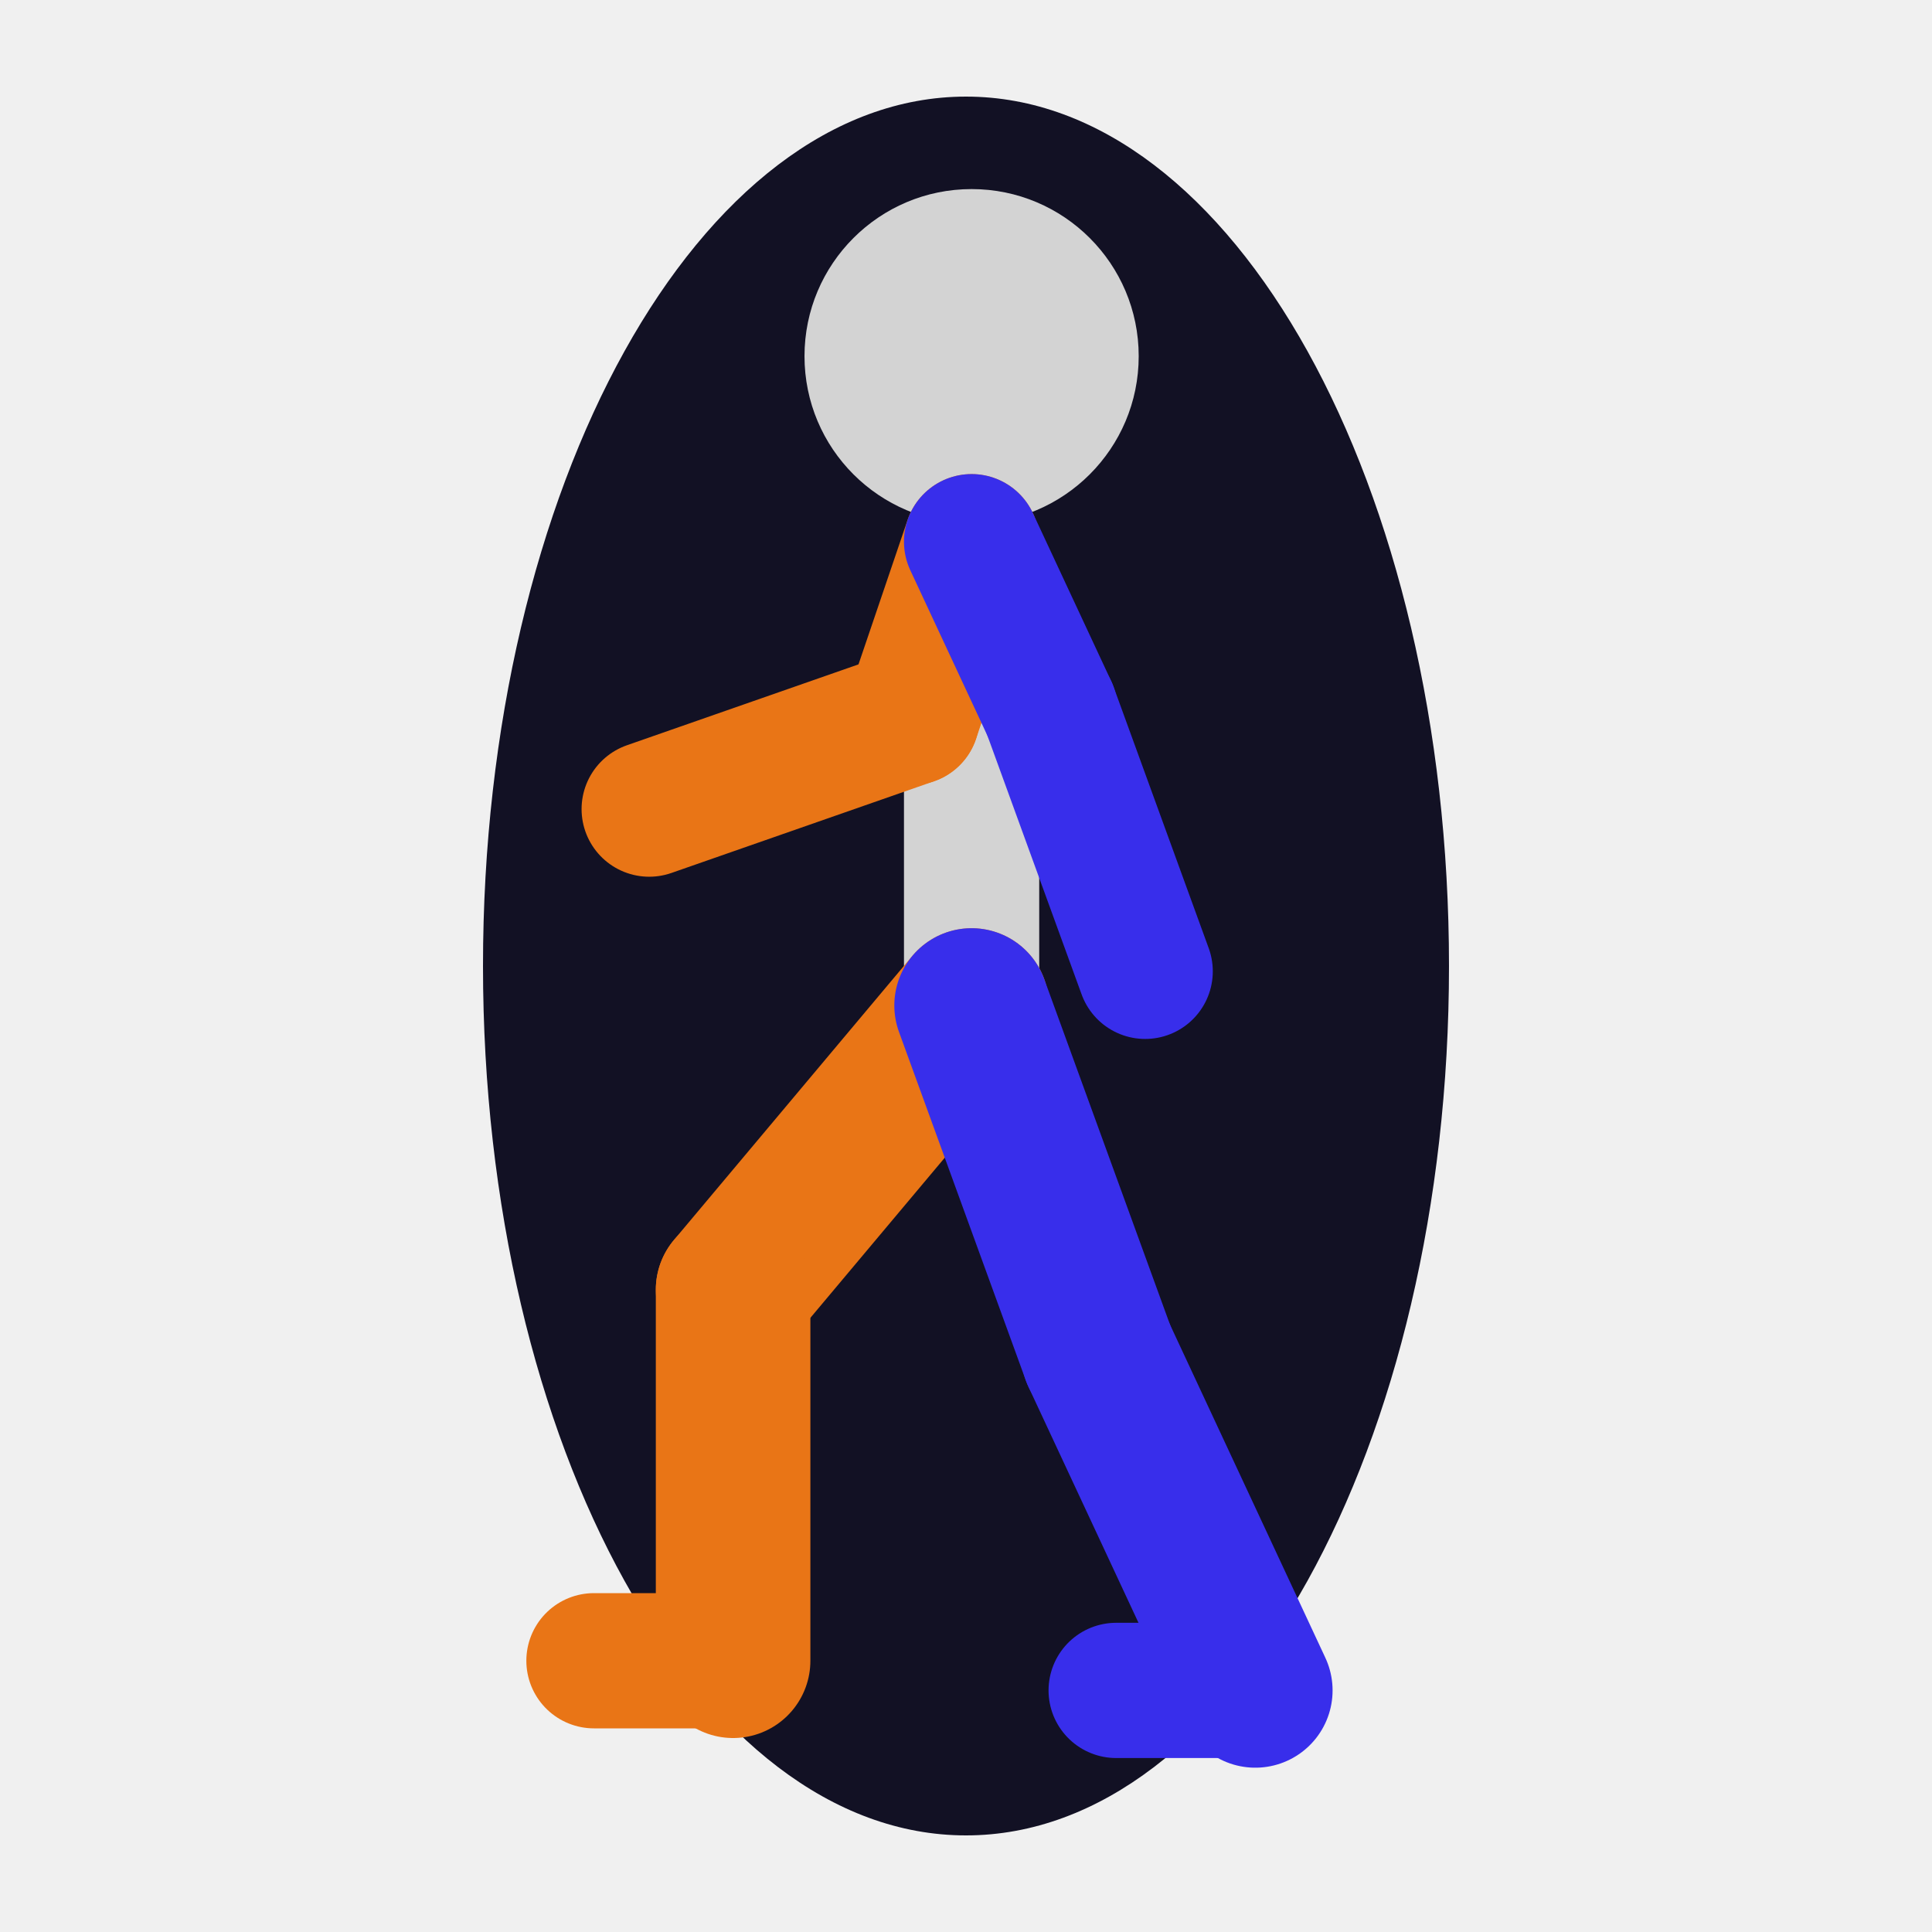
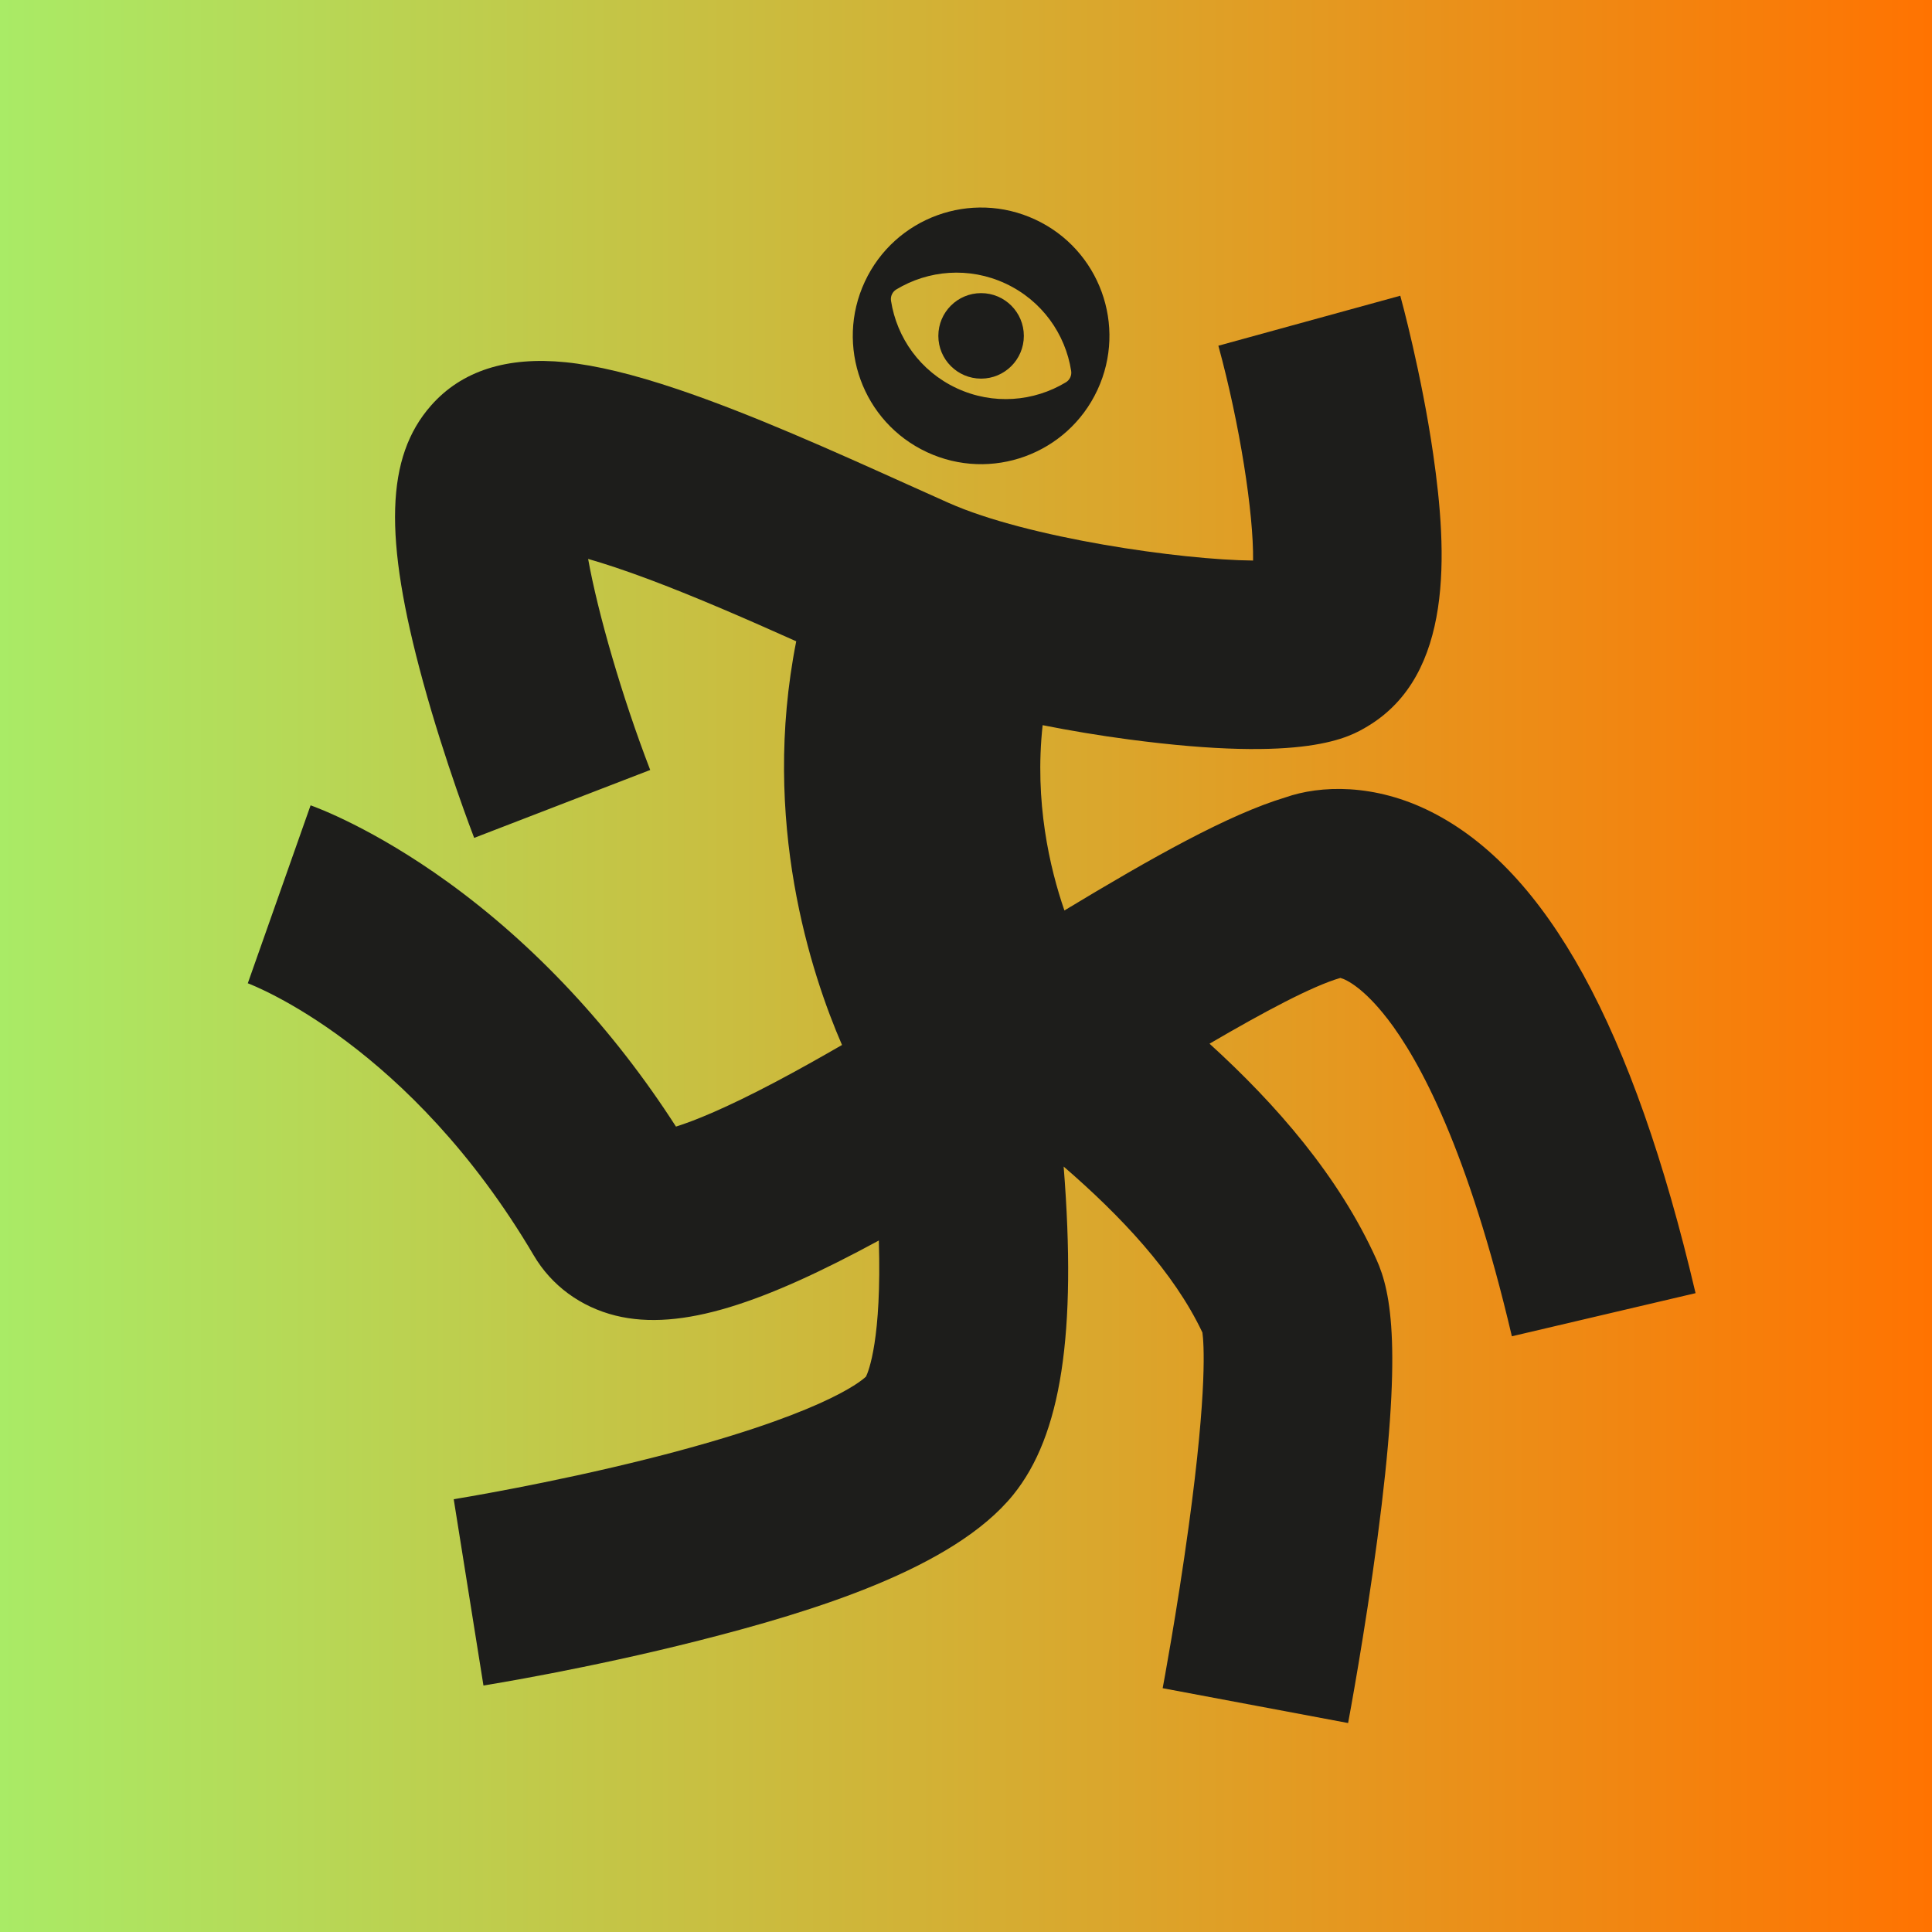
- <svg xmlns="http://www.w3.org/2000/svg" width="100mm" height="100mm" viewBox="0 0 100 100" version="1.1" id="svg5">
-   <defs id="defs2" />
-   <g id="layer1">
-     <g id="g866" transform="matrix(0.4801119,0,0,0.4801119,4.028132,0.3685715)">
-       <ellipse cx="95.752" cy="103.375" fill="#121124" id="circle826-3" style="stroke-width:4.656;stroke-miterlimit:4;stroke-dasharray:none" rx="52.071" ry="93.728" />
-       <polygon points="100,55.5 100,105.5 " stroke-width="3.6px" stroke="#121124" fill="#c2bfff" stroke-linecap="round" id="polygon824" style="fill:#d3d3d3;stroke:#d3d3d3;stroke-width:14.58;stroke-miterlimit:4;stroke-dasharray:none;stroke-opacity:1;fill-opacity:1" transform="translate(-3.644221,2.132439)" />
-       <circle cx="96.356" cy="37.632" r="18.015" fill="#121124" id="circle826" style="fill:#d3d3d3;fill-opacity:1;stroke-width:1.201;stroke-miterlimit:4;stroke-dasharray:none" />
-       <line x1="96.356" y1="107.632" x2="70.644" y2="138.274" stroke-width="4px" stroke="#e97516" stroke-linecap="round" id="line828" style="stroke-width:16.663;stroke-miterlimit:4;stroke-dasharray:none" />
-       <line x1="70.644" y1="138.274" x2="70.644" y2="178.274" stroke-width="4px" stroke="#e97516" stroke-linecap="round" id="line830" style="stroke-width:16.663;stroke-miterlimit:4;stroke-dasharray:none" />
-       <line x1="96.356" y1="57.632" x2="89.922" y2="76.569" stroke-width="4px" stroke="#e97516" stroke-linecap="round" id="line832" style="stroke-width:14.58;stroke-miterlimit:4;stroke-dasharray:none" />
-       <line x1="89.922" y1="76.569" x2="61.599" y2="86.46" stroke-width="4px" stroke="#e97516" stroke-linecap="round" id="line834" style="stroke-width:14.58;stroke-miterlimit:4;stroke-dasharray:none" />
-       <line x1="70.644" y1="178.274" x2="55.644" y2="178.274" stroke-width="4px" stroke="#e97516" stroke-linecap="round" id="line836" style="stroke-width:14.58;stroke-miterlimit:4;stroke-dasharray:none" />
-       <line x1="96.356" y1="107.632" x2="110.037" y2="145.22" stroke-width="4px" stroke="#382eeb" stroke-linecap="round" id="line838" style="stroke-width:16.663;stroke-miterlimit:4;stroke-dasharray:none" />
-       <line x1="110.037" y1="145.22" x2="126.941" y2="181.472" stroke-width="4px" stroke="#382eeb" stroke-linecap="round" id="line840" style="stroke-width:16.663;stroke-miterlimit:4;stroke-dasharray:none" />
-       <line x1="96.356" y1="57.632" x2="104.808" y2="75.759" stroke-width="4px" stroke="#382eeb" stroke-linecap="round" id="line842" style="stroke-width:14.58;stroke-miterlimit:4;stroke-dasharray:none" />
-       <line x1="104.808" y1="75.759" x2="115.069" y2="103.949" stroke-width="4px" stroke="#382eeb" stroke-linecap="round" id="line844" style="stroke-width:14.58;stroke-miterlimit:4;stroke-dasharray:none" />
-       <line x1="126.941" y1="181.472" x2="111.941" y2="181.472" stroke-width="4px" stroke="#382eeb" stroke-linecap="round" id="line846" style="stroke-width:14.58;stroke-miterlimit:4;stroke-dasharray:none" />
+ <svg xmlns="http://www.w3.org/2000/svg" viewBox="0 0 512 512">
+   <defs>
+     <style>
+       .cls-1 {
+         fill: #1d1d1b;
+       }
+ 
+       .cls-2 {
+         fill: #fff;
+       }
+ 
+       .cls-3 {
+         fill: url(#Neues_Verlaufsfeld_1);
+       }
+     </style>
+     <linearGradient id="Neues_Verlaufsfeld_1" data-name="Neues Verlaufsfeld 1" x1="0" y1="256" x2="512" y2="256" gradientUnits="userSpaceOnUse">
+       <stop offset="0" stop-color="#a9eb66" />
+       <stop offset="1" stop-color="#ff7301" />
+     </linearGradient>
+   </defs>
+   <g id="HG_verlauf" data-name="HG verlauf">
+     <rect class="cls-3" width="512" height="512" rx="110" ry="110" />
+   </g>
+   <g id="schablone">
+     <g>
+       <path class="cls-2" d="M402,0H110C49.25,0,0,49.25,0,110v292c0,60.75,49.25,110,110,110h292c60.75,0,110-49.25,110-110V110c0-60.75-49.25-110-110-110ZM229.18,74.64c7.94-17.02,28.17-24.38,45.18-16.45,17.02,7.94,24.38,28.17,16.45,45.18-7.94,17.02-28.17,24.38-45.18,16.45-17.02-7.94-24.38-28.17-16.45-45.18ZM400.66,354.13c-11.57-49.29-24.36-73.03-33.05-84.26-6.02-7.78-10.6-10.25-12.39-10.72-7.4,2.14-20.23,9-34.67,17.43,17.6,16.01,34.23,35.02,44.2,57.11,4.05,8.97,6.89,24.15.29,74.04-3.34,25.23-7.59,47.92-7.77,48.88l-49.14-9.23c.04-.2,3.8-20.34,6.89-42.86,5.03-36.72,4.01-48.79,3.64-51.4-7.57-16-21.69-30.95-36.77-43.98,3.51,44.37-.65,71.29-13.37,86.99-15.79,19.5-52.8,30.88-83.28,38.62-29.46,7.48-55.99,11.75-57.11,11.92l-7.88-49.37s0,0,0,0c.47-.08,25.16-4.07,51.93-10.82,44.98-11.35,55.77-20.19,57.33-21.68.68-1.4,4.19-9.99,3.4-36.06-30.05,16.28-52.35,24.23-69.8,19.89-9.26-2.3-16.95-7.97-21.65-15.95-32.79-55.62-74.23-71.54-75.98-72.19l.2.07,16.64-47.15c1.64.58,16.62,6.08,36.42,20.38,23.05,16.65,43.78,38.9,60.41,64.76,4.8-1.51,13.06-4.79,26.52-11.91,5.58-2.95,11.45-6.23,17.48-9.72-8.13-18.73-21.58-59.3-12.13-106.98-12.76-5.71-26.34-11.66-38.74-16.31-6.88-2.58-12.25-4.34-16.41-5.52,2.57,14.3,8.93,36.42,16.45,55.93l-46.65,18c-.31-.81-7.72-20.06-13.58-41.49-10.48-38.29-9.86-59.46,2.15-73.09,8.1-9.2,20.1-13.06,35.68-11.47,8.14.83,17.85,3.17,29.67,7.15,19.5,6.57,41.41,16.44,60.74,25.15,3.87,1.74,7.6,3.42,11.12,4.99,20.82,9.26,61.63,15.11,80.64,15.26.16-12.5-3.54-36.26-9.2-56.93l48.21-13.25c.23.83,5.62,20.54,8.72,41.98,3.82,26.4,5.3,58.46-17.29,72.07-4.87,2.93-16.28,9.8-63.43,3.53-7.77-1.03-15.43-2.31-22.78-3.77-2.22,20.29,1.89,37.86,5.77,49.1,23.31-14.08,43.48-25.42,58.56-29.96,9.2-3.23,23.61-3.77,38.69,3.85,30.58,15.45,53.48,57.16,70.01,127.53l-48.68,11.43Z" />
+       <path class="cls-2" d="M253.53,102.88c9.67,4.51,20.46,3.56,28.93-1.56,1.04-.63,1.59-1.82,1.41-3.02-1.52-9.77-7.73-18.65-17.4-23.16-9.67-4.51-20.46-3.56-28.93,1.56-1.04.63-1.59,1.82-1.41,3.02,1.52,9.77,7.73,18.65,17.4,23.16ZM249.73,84.22c2.65-5.67,9.39-8.13,15.06-5.48s8.13,9.39,5.48,15.06c-2.65,5.67-9.39,8.13-15.06,5.48-5.67-2.65-8.13-9.39-5.48-15.06Z" />
+     </g>
+   </g>
+   <g id="logo_pfad" data-name="logo pfad">
+     <rect class="cls-3" width="512" height="512" />
+     <path class="cls-1" d="M367.61,269.87c8.69,11.24,21.47,34.98,33.05,84.26l48.68-11.43c-16.53-70.37-39.42-112.08-70.01-127.53-15.08-7.62-29.49-7.08-38.69-3.85-15.08,4.54-35.24,15.88-58.56,29.96-3.88-11.24-7.99-28.81-5.77-49.1,7.36,1.46,15.01,2.74,22.78,3.77,47.15,6.27,58.56-.6,63.43-3.53,22.59-13.61,21.11-45.66,17.29-72.07-3.1-21.44-8.49-41.15-8.72-41.98l-48.21,13.25c5.66,20.67,9.36,44.43,9.2,56.93-19.02-.15-59.82-6-80.64-15.26-3.53-1.57-7.25-3.25-11.12-4.99-19.33-8.71-41.25-18.58-60.74-25.15-11.82-3.98-21.52-6.32-29.67-7.15-15.58-1.58-27.58,2.27-35.68,11.47-12.01,13.63-12.63,34.8-2.15,73.09,5.86,21.42,13.27,40.68,13.58,41.49l46.65-18c-7.52-19.52-13.88-41.63-16.45-55.93,4.16,1.19,9.53,2.94,16.41,5.52,12.4,4.66,25.98,10.6,38.74,16.31-9.45,47.68,4,88.25,12.13,106.98-6.04,3.49-11.9,6.77-17.48,9.72-13.45,7.11-21.72,10.4-26.52,11.91-16.63-25.86-37.37-48.11-60.41-64.76-19.8-14.3-34.78-19.8-36.42-20.38l-16.64,47.15-.2-.07c1.75.65,43.19,16.57,75.98,72.19,4.7,7.98,12.39,13.64,21.65,15.95,17.46,4.35,39.76-3.61,69.8-19.89.79,26.07-2.72,34.66-3.4,36.06-1.56,1.49-12.35,10.33-57.33,21.68-26.77,6.75-51.46,10.74-51.93,10.82,0,0,0,0,0,0l7.88,49.37c1.11-.18,27.64-4.44,57.11-11.92,30.48-7.74,67.49-19.12,83.28-38.62,12.72-15.7,16.88-42.63,13.37-86.99,15.08,13.03,29.21,27.98,36.77,43.98.37,2.61,1.39,14.68-3.64,51.4-3.08,22.52-6.85,42.66-6.89,42.86l49.14,9.23c.18-.95,4.43-23.65,7.77-48.88,6.61-49.89,3.77-65.07-.29-74.04-9.98-22.09-26.6-41.1-44.2-57.11,14.44-8.44,27.26-15.29,34.67-17.43,1.8.46,6.37,2.94,12.39,10.72Z" />
+     <g>
+       <path class="cls-1" d="M274.37,58.19c-17.02-7.94-37.25-.57-45.18,16.45-7.94,17.02-.57,37.25,16.45,45.18,17.02,7.94,37.25.57,45.18-16.45,7.94-17.02.57-37.25-16.45-45.18ZM253.53,102.88c-9.67-4.51-15.88-13.39-17.4-23.16-.19-1.2.37-2.39,1.41-3.02,8.47-5.11,19.26-6.07,28.93-1.56,9.67,4.51,15.88,13.39,17.4,23.16.19,1.2-.37,2.39-1.41,3.02-8.47,5.11-19.26,6.07-28.93,1.56Z" />
+       <circle class="cls-1" cx="260" cy="89.01" r="11.33" />
    </g>
  </g>
</svg>
